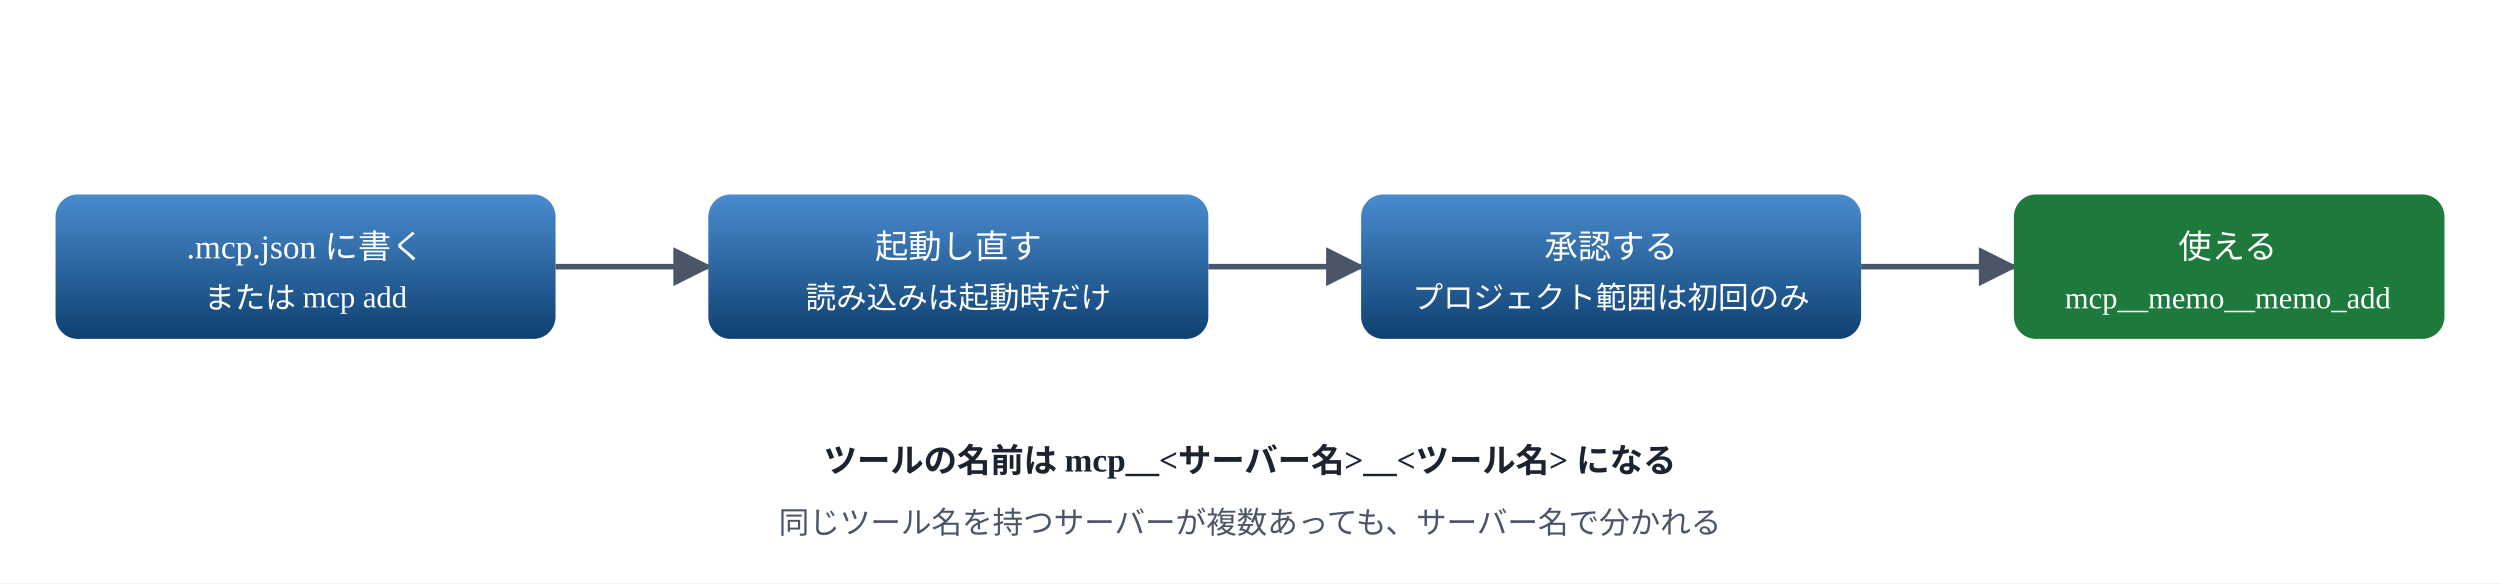
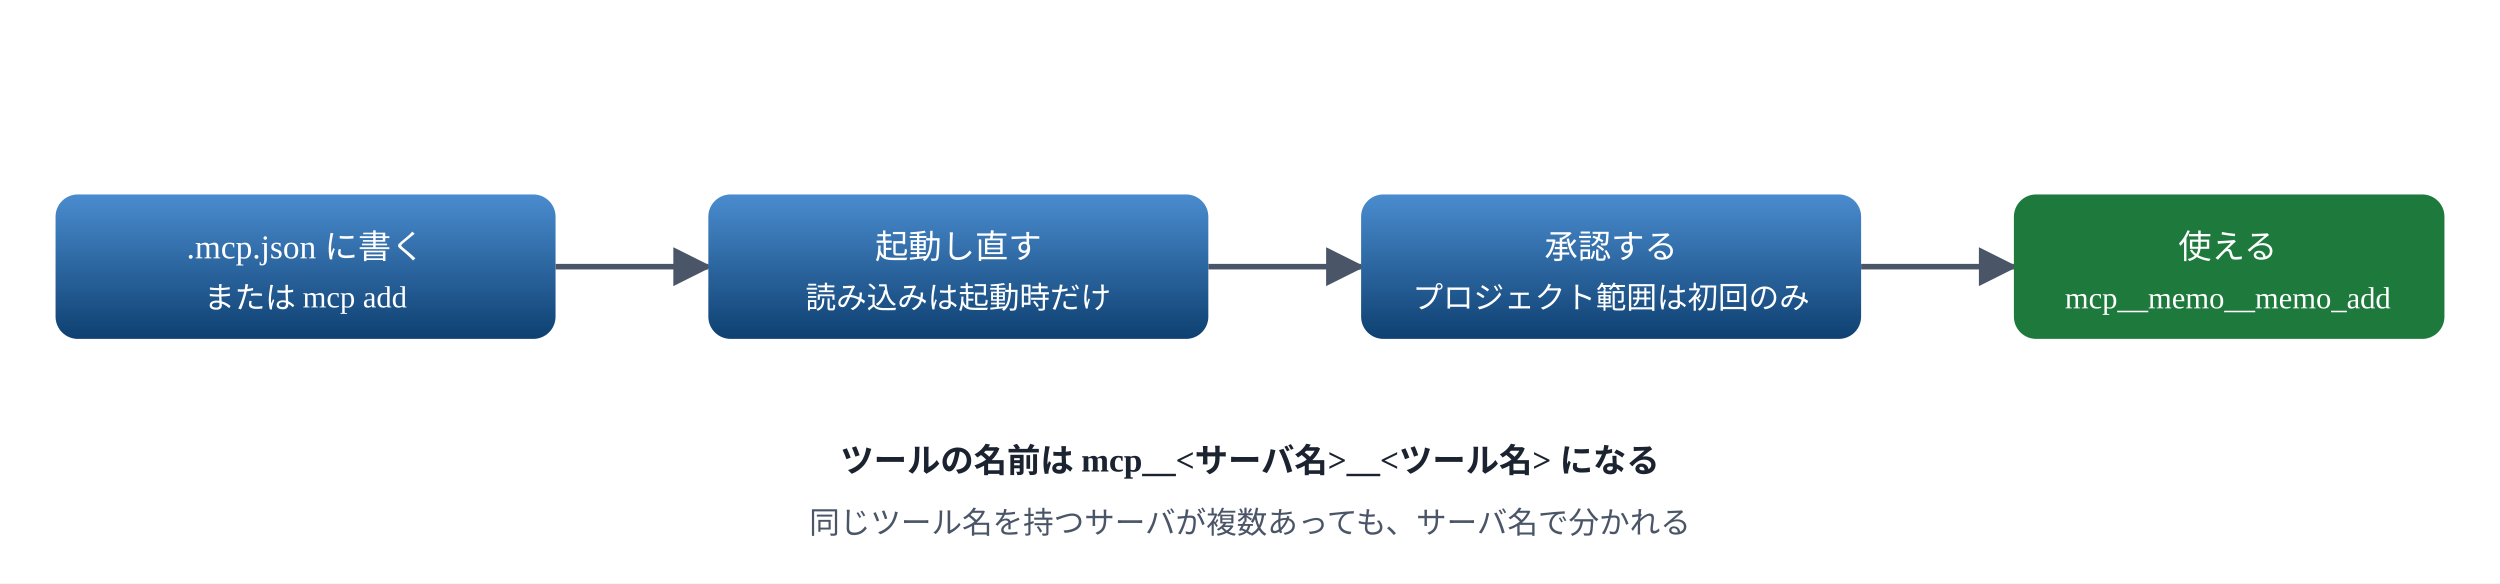
<svg xmlns="http://www.w3.org/2000/svg" viewBox="0 0 900 210" width="900" height="210" role="img" aria-label="Claude Code の登録から呼び出しまでの流れ">
  <defs>
    <linearGradient id="i1" x1="0" y1="1" x2="0" y2="0">
      <stop offset="0" stop-color="hsl(210,78%,25%)" />
      <stop offset="1" stop-color="hsl(210,58%,55%)" />
    </linearGradient>
    <marker id="i2" viewBox="0 0 10 10" refX="9" refY="5" markerWidth="7" markerHeight="7" orient="auto-start-reverse">
      <path d="M 0 0 L 10 5 L 0 10 z" fill="#4a5568" />
    </marker>
  </defs>
  <rect width="100%" height="100%" fill="#ffffff" />
  <rect x="20" y="70" width="180" height="52" rx="8" fill="url(#i1)" />
  <text x="110" y="93" text-anchor="middle" font-size="12" fill="#fff">.mcp.json に書く</text>
  <text x="110" y="111" text-anchor="middle" font-size="11" fill="#fff">または mcp add</text>
  <line x1="200" y1="96" x2="255" y2="96" stroke="#4a5568" stroke-width="2" marker-end="url(#i2)" />
  <rect x="255" y="70" width="180" height="52" rx="8" fill="url(#i1)" />
  <text x="345" y="93" text-anchor="middle" font-size="12" fill="#fff">起動し直す</text>
  <text x="345" y="111" text-anchor="middle" font-size="11" fill="#fff">読み込みは起動時だけ</text>
  <line x1="435" y1="96" x2="490" y2="96" stroke="#4a5568" stroke-width="2" marker-end="url(#i2)" />
  <rect x="490" y="70" width="180" height="52" rx="8" fill="url(#i1)" />
  <text x="580" y="93" text-anchor="middle" font-size="12" fill="#fff">承認する</text>
  <text x="580" y="111" text-anchor="middle" font-size="11" fill="#fff">プロジェクト範囲は初回のみ</text>
  <line x1="670" y1="96" x2="725" y2="96" stroke="#4a5568" stroke-width="2" marker-end="url(#i2)" />
  <rect x="725" y="70" width="155" height="52" rx="8" fill="#1d7a3c" />
  <text x="802" y="93" text-anchor="middle" font-size="12" fill="#fff">使える</text>
  <text x="802" y="111" text-anchor="middle" font-size="11" fill="#fff">mcp__memo__memo_add</text>
-   <text x="450" y="170" text-anchor="middle" font-size="12" font-weight="700" fill="#1c2330">ツールの名前は mcp__&lt;サーバー名&gt;__&lt;ツール名&gt; になる</text>
-   <text x="450" y="192" text-anchor="middle" font-size="11" fill="#4a5568">同じツール名を持つサーバーが複数あっても、サーバー名で分かれる</text>
+   <text x="450" y="170" text-anchor="middle" font-size="12" font-weight="700" fill="#1c2330">ツールの名前は mcp__&lt;サーバ名&gt;__&lt;ツール名&gt; になる</text>
+   <text x="450" y="192" text-anchor="middle" font-size="11" fill="#4a5568">同じツール名を持つサーバが複数あっても、サーバ名で分かれる</text>
</svg>
